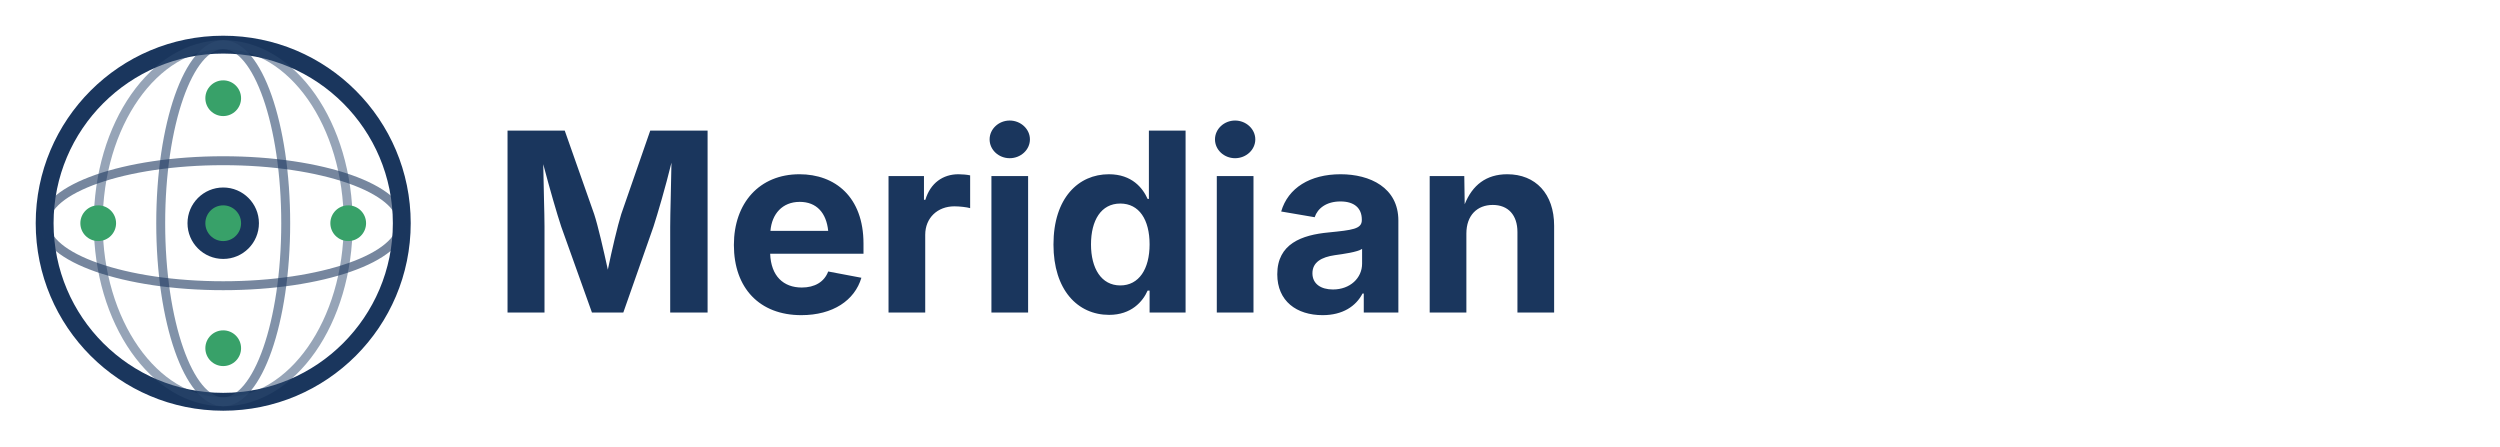
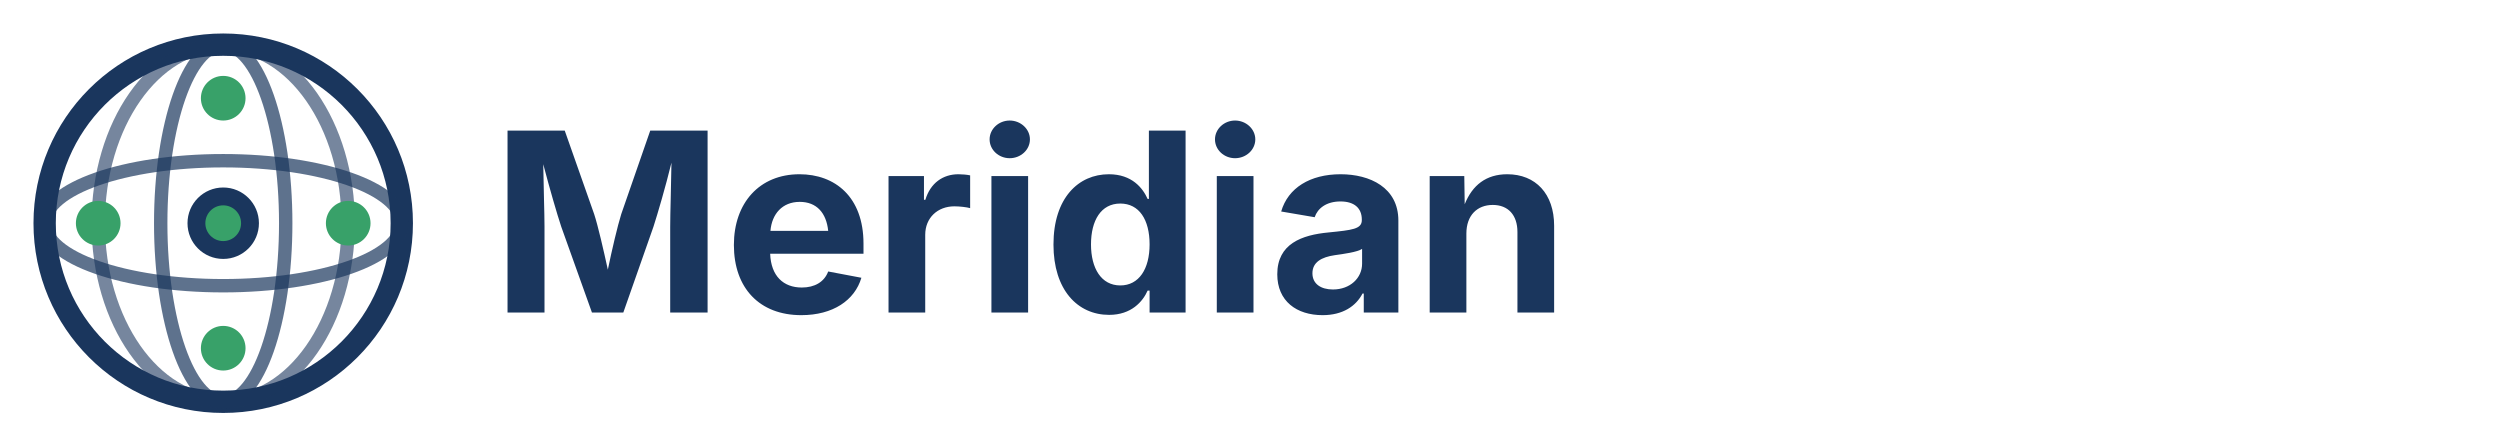
<svg xmlns="http://www.w3.org/2000/svg" width="280" height="50" viewBox="0 0 280 50">
  <g transform="translate(25,25)">
-     <circle cx="0" cy="0" r="20" fill="none" stroke="#1a365d" stroke-width="2" />
-     <ellipse cx="0" cy="0" rx="7" ry="20" fill="none" stroke="#2d4a6f" stroke-width="1" opacity="0.6" />
-     <ellipse cx="0" cy="0" rx="14" ry="20" fill="none" stroke="#2d4a6f" stroke-width="1" opacity="0.5" />
-     <ellipse cx="0" cy="0" rx="20" ry="7" fill="none" stroke="#1a365d" stroke-width="1" opacity="0.6" />
+     <circle cx="0" cy="0" r="20" fill="none" stroke="#1a365d" stroke-width="2.5" />
+     <ellipse cx="0" cy="0" rx="7" ry="20" fill="none" stroke="#1a365d" stroke-width="1.5" opacity="0.7" />
+     <ellipse cx="0" cy="0" rx="14" ry="20" fill="none" stroke="#1a365d" stroke-width="1.5" opacity="0.6" />
+     <ellipse cx="0" cy="0" rx="20" ry="7" fill="none" stroke="#1a365d" stroke-width="1.5" opacity="0.7" />
    <circle cx="0" cy="0" r="4" fill="#1a365d" />
    <circle cx="0" cy="0" r="2" fill="#38a169" />
-     <circle cx="14" cy="0" r="2" fill="#38a169" />
-     <circle cx="-14" cy="0" r="2" fill="#38a169" />
-     <circle cx="0" cy="14" r="2" fill="#38a169" />
-     <circle cx="0" cy="-14" r="2" fill="#38a169" />
+     <circle cx="14" cy="0" r="2.5" fill="#38a169" />
+     <circle cx="-14" cy="0" r="2.5" fill="#38a169" />
+     <circle cx="0" cy="14" r="2.5" fill="#38a169" />
+     <circle cx="0" cy="-14" r="2.5" fill="#38a169" />
  </g>
  <text x="55" y="35" font-family="system-ui, -apple-system, sans-serif" font-size="28" font-weight="700" fill="#1a365d">Meridian</text>
</svg>
